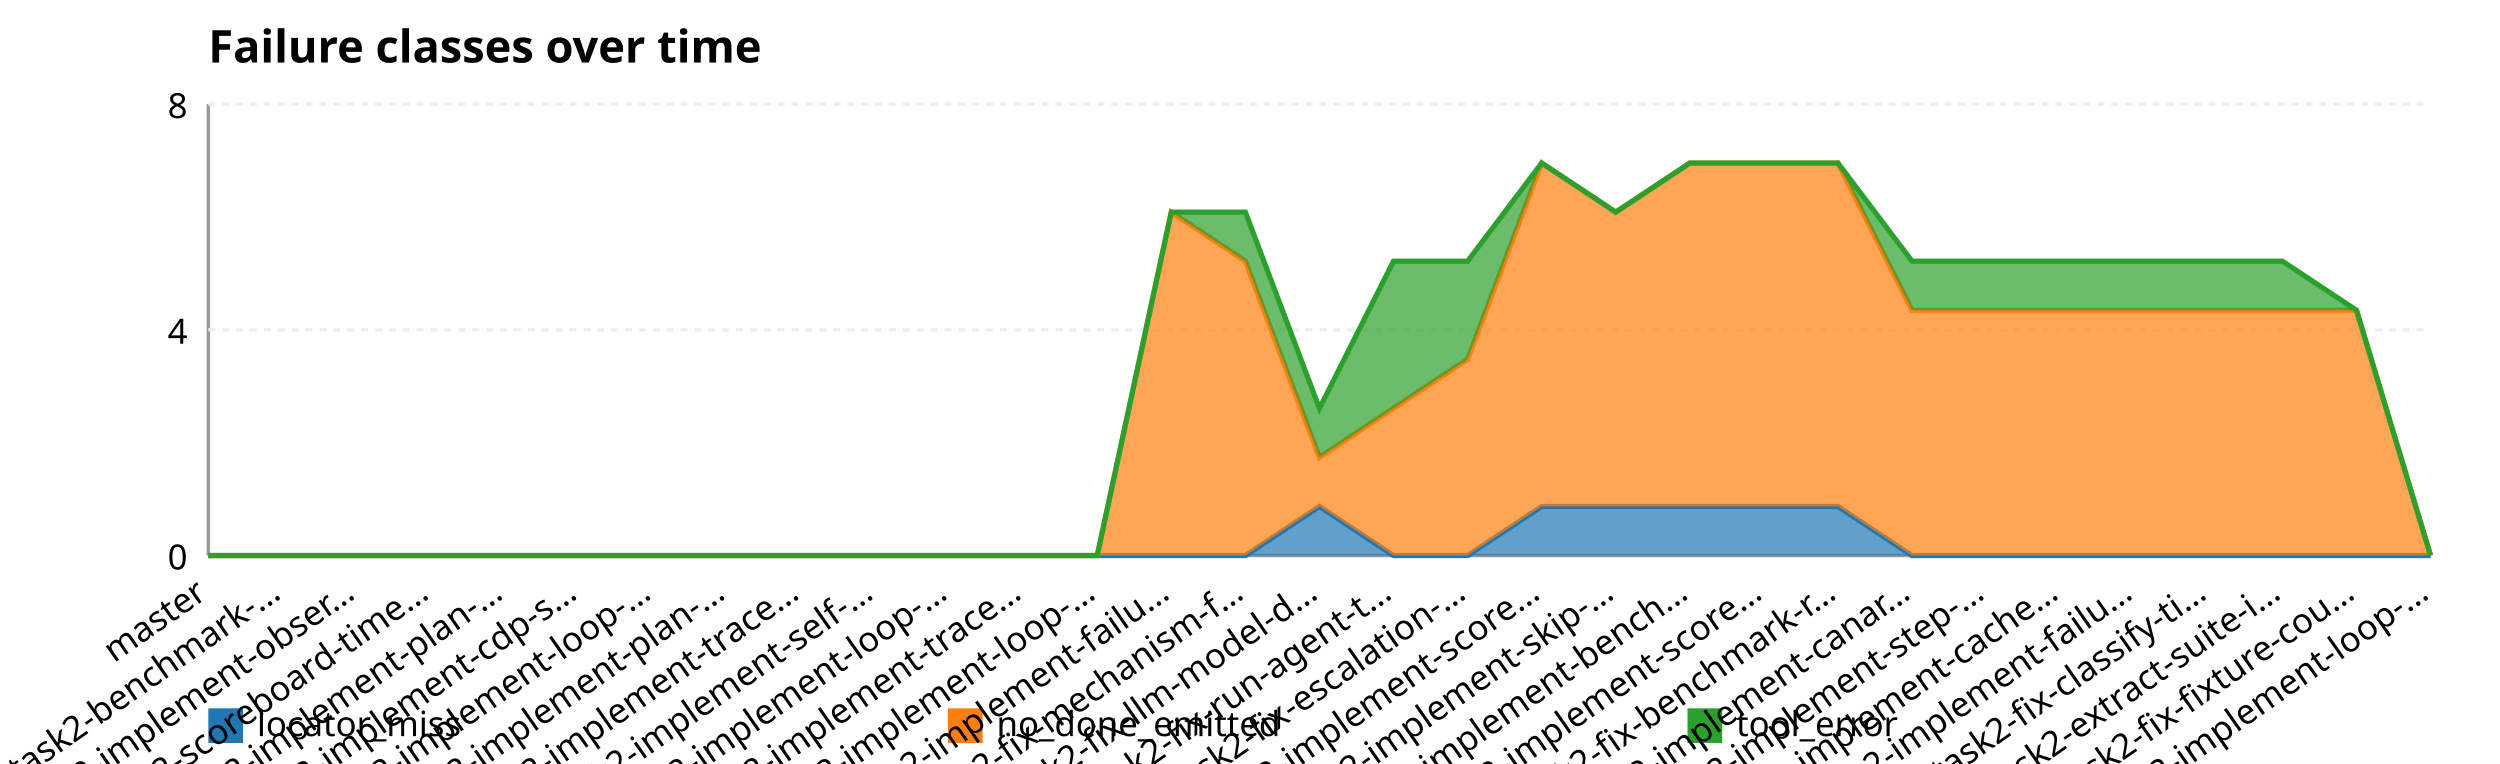
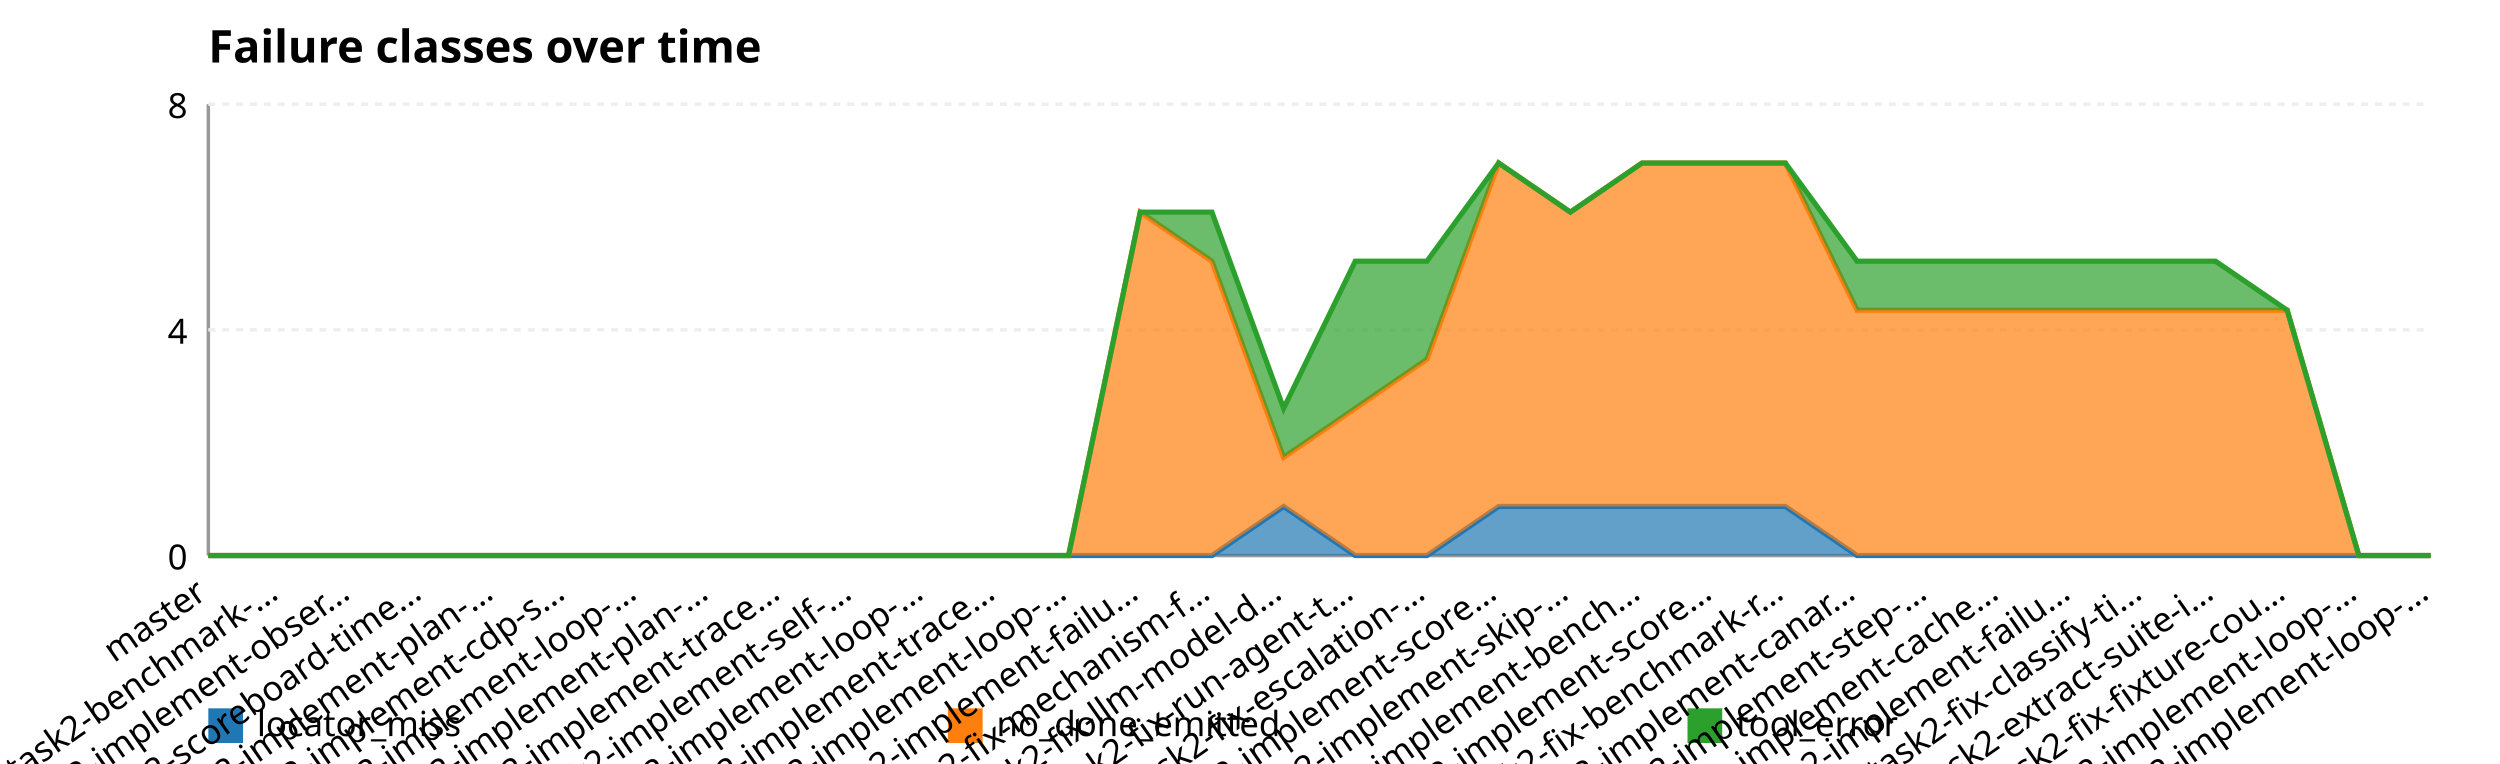
<svg xmlns="http://www.w3.org/2000/svg" viewBox="0 0 720 220" width="720" height="220" font-family="sans-serif">
  <rect width="100%" height="100%" fill="#fff" />
  <text x="60" y="18" font-size="13" font-weight="600">Failure classes over time</text>
  <line x1="60" y1="30" x2="60" y2="160" stroke="#999" />
  <line x1="60" y1="160" x2="700" y2="160" stroke="#999" />
  <text x="54" y="164.0" font-size="10" text-anchor="end" fill="#000">0</text>
  <text x="54" y="99.0" font-size="10" text-anchor="end" fill="#000">4</text>
  <line x1="60" y1="95.0" x2="700" y2="95.0" stroke="#eee" stroke-dasharray="2,2" />
  <text x="54" y="34.0" font-size="10" text-anchor="end" fill="#000">8</text>
  <line x1="60" y1="30.0" x2="700" y2="30.0" stroke="#eee" stroke-dasharray="2,2" />
-   <polygon points="60.00,160.00 81.33,160.00 102.67,160.00 124.00,160.00 145.33,160.00 166.67,160.00 188.00,160.00 209.33,160.00 230.67,160.00 252.00,160.00 273.33,160.00 294.67,160.00 316.00,160.00 337.33,160.00 358.67,160.00 380.00,145.87 401.33,160.00 422.67,160.00 444.00,145.87 465.33,145.87 486.67,145.87 508.00,145.87 529.33,145.87 550.67,160.00 572.00,160.00 593.33,160.00 614.67,160.00 636.00,160.00 657.33,160.00 678.67,160.00 700.00,160.00 700.00,160.00 678.67,160.00 657.33,160.00 636.00,160.00 614.67,160.00 593.33,160.00 572.00,160.00 550.67,160.00 529.33,160.00 508.00,160.00 486.67,160.00 465.33,160.00 444.00,160.00 422.67,160.00 401.33,160.00 380.00,160.00 358.67,160.00 337.33,160.00 316.00,160.00 294.67,160.00 273.33,160.00 252.00,160.00 230.67,160.00 209.33,160.00 188.00,160.00 166.67,160.00 145.33,160.00 124.00,160.00 102.67,160.00 81.33,160.00 60.00,160.00" fill="#1f77b4" opacity="0.7" />
-   <polyline points="60.00,160.00 81.33,160.00 102.67,160.00 124.00,160.00 145.33,160.00 166.67,160.00 188.00,160.00 209.33,160.00 230.67,160.00 252.00,160.00 273.33,160.00 294.67,160.00 316.00,160.00 337.33,160.00 358.67,160.00 380.00,145.87 401.33,160.00 422.67,160.00 444.00,145.87 465.33,145.87 486.67,145.87 508.00,145.87 529.33,145.87 550.67,160.00 572.00,160.00 593.33,160.00 614.67,160.00 636.00,160.00 657.33,160.00 678.67,160.00 700.00,160.00" fill="none" stroke="#1f77b4" stroke-width="1.5" />
-   <polygon points="60.00,160.00 81.33,160.00 102.67,160.00 124.00,160.00 145.33,160.00 166.67,160.00 188.00,160.00 209.33,160.00 230.67,160.00 252.00,160.00 273.33,160.00 294.67,160.00 316.00,160.00 337.33,61.09 358.67,75.22 380.00,131.74 401.33,117.61 422.67,103.48 444.00,46.96 465.33,61.09 486.67,46.96 508.00,46.96 529.33,46.96 550.67,89.35 572.00,89.35 593.33,89.35 614.67,89.35 636.00,89.35 657.33,89.35 678.67,89.35 700.00,160.00 700.00,160.00 678.67,160.00 657.33,160.00 636.00,160.00 614.67,160.00 593.33,160.00 572.00,160.00 550.67,160.00 529.33,145.87 508.00,145.87 486.67,145.87 465.33,145.87 444.00,145.87 422.67,160.00 401.33,160.00 380.00,145.87 358.67,160.00 337.33,160.00 316.00,160.00 294.67,160.00 273.33,160.00 252.00,160.00 230.67,160.00 209.33,160.00 188.00,160.00 166.67,160.00 145.33,160.00 124.00,160.00 102.67,160.00 81.33,160.00 60.00,160.00" fill="#ff7f0e" opacity="0.7" />
-   <polyline points="60.00,160.00 81.33,160.00 102.67,160.00 124.00,160.00 145.33,160.00 166.67,160.00 188.00,160.00 209.33,160.00 230.67,160.00 252.00,160.00 273.33,160.00 294.67,160.00 316.00,160.00 337.33,61.09 358.67,75.22 380.00,131.74 401.33,117.61 422.67,103.48 444.00,46.96 465.33,61.09 486.67,46.96 508.00,46.96 529.33,46.96 550.67,89.35 572.00,89.35 593.33,89.35 614.67,89.35 636.00,89.35 657.33,89.35 678.67,89.35 700.00,160.00" fill="none" stroke="#ff7f0e" stroke-width="1.5" />
-   <polygon points="60.00,160.00 81.33,160.00 102.67,160.00 124.00,160.00 145.33,160.00 166.67,160.00 188.00,160.00 209.33,160.00 230.67,160.00 252.00,160.00 273.33,160.00 294.67,160.00 316.00,160.00 337.33,61.09 358.67,61.09 380.00,117.61 401.33,75.22 422.67,75.22 444.00,46.96 465.33,61.09 486.67,46.96 508.00,46.96 529.33,46.96 550.67,75.22 572.00,75.22 593.33,75.22 614.67,75.22 636.00,75.22 657.33,75.22 678.67,89.35 700.00,160.00 700.00,160.00 678.67,89.35 657.33,89.35 636.00,89.35 614.67,89.35 593.33,89.35 572.00,89.35 550.67,89.35 529.33,46.96 508.00,46.96 486.67,46.96 465.33,61.09 444.00,46.96 422.67,103.48 401.33,117.61 380.00,131.74 358.67,75.22 337.33,61.09 316.00,160.00 294.67,160.00 273.33,160.00 252.00,160.00 230.67,160.00 209.33,160.00 188.00,160.00 166.67,160.00 145.33,160.00 124.00,160.00 102.67,160.00 81.33,160.00 60.00,160.00" fill="#2ca02c" opacity="0.7" />
-   <polyline points="60.00,160.00 81.33,160.00 102.67,160.00 124.00,160.00 145.33,160.00 166.67,160.00 188.00,160.00 209.33,160.00 230.67,160.00 252.00,160.00 273.33,160.00 294.67,160.00 316.00,160.00 337.33,61.09 358.67,61.09 380.00,117.61 401.33,75.22 422.67,75.22 444.00,46.96 465.33,61.09 486.67,46.96 508.00,46.96 529.33,46.96 550.67,75.22 572.00,75.22 593.33,75.22 614.67,75.22 636.00,75.22 657.33,75.22 678.67,89.35 700.00,160.00" fill="none" stroke="#2ca02c" stroke-width="1.5" />
+   <polygon points="60.00,160.00 80.65,160.00 101.29,160.00 121.94,160.00 142.58,160.00 163.23,160.00 183.87,160.00 204.52,160.00 225.16,160.00 245.81,160.00 266.45,160.00 287.10,160.00 307.74,160.00 328.39,160.00 349.03,160.00 369.68,145.87 390.32,160.00 410.97,160.00 431.61,145.87 452.26,145.87 472.90,145.87 493.55,145.87 514.19,145.87 534.84,160.00 555.48,160.00 576.13,160.00 596.77,160.00 617.42,160.00 638.06,160.00 658.71,160.00 679.35,160.00 700.00,160.00 700.00,160.00 679.35,160.00 658.71,160.00 638.06,160.00 617.42,160.00 596.77,160.00 576.13,160.00 555.48,160.00 534.84,160.00 514.19,160.00 493.55,160.00 472.90,160.00 452.26,160.00 431.61,160.00 410.97,160.00 390.32,160.00 369.68,160.00 349.03,160.00 328.39,160.00 307.74,160.00 287.10,160.00 266.45,160.00 245.81,160.00 225.16,160.00 204.52,160.00 183.87,160.00 163.23,160.00 142.58,160.00 121.94,160.00 101.29,160.00 80.65,160.00 60.00,160.00" fill="#1f77b4" opacity="0.7" />
+   <polyline points="60.00,160.00 80.65,160.00 101.29,160.00 121.94,160.00 142.58,160.00 163.23,160.00 183.87,160.00 204.52,160.00 225.16,160.00 245.81,160.00 266.45,160.00 287.10,160.00 307.74,160.00 328.39,160.00 349.03,160.00 369.68,145.87 390.32,160.00 410.97,160.00 431.61,145.87 452.26,145.87 472.90,145.87 493.55,145.87 514.19,145.87 534.84,160.00 555.48,160.00 576.13,160.00 596.77,160.00 617.42,160.00 638.06,160.00 658.71,160.00 679.35,160.00 700.00,160.00" fill="none" stroke="#1f77b4" stroke-width="1.5" />
+   <polygon points="60.00,160.00 80.65,160.00 101.29,160.00 121.94,160.00 142.58,160.00 163.23,160.00 183.87,160.00 204.52,160.00 225.16,160.00 245.81,160.00 266.45,160.00 287.10,160.00 307.74,160.00 328.39,61.09 349.03,75.22 369.68,131.74 390.32,117.61 410.97,103.48 431.61,46.96 452.26,61.09 472.90,46.96 493.55,46.96 514.19,46.96 534.84,89.35 555.48,89.35 576.13,89.35 596.77,89.35 617.42,89.35 638.06,89.35 658.71,89.35 679.35,160.00 700.00,160.00 700.00,160.00 679.35,160.00 658.71,160.00 638.06,160.00 617.42,160.00 596.77,160.00 576.13,160.00 555.48,160.00 534.84,160.00 514.19,145.87 493.55,145.87 472.90,145.87 452.26,145.87 431.61,145.87 410.97,160.00 390.32,160.00 369.68,145.87 349.03,160.00 328.39,160.00 307.74,160.00 287.10,160.00 266.45,160.00 245.81,160.00 225.16,160.00 204.52,160.00 183.87,160.00 163.23,160.00 142.58,160.00 121.94,160.00 101.29,160.00 80.65,160.00 60.00,160.00" fill="#ff7f0e" opacity="0.7" />
+   <polyline points="60.00,160.00 80.65,160.00 101.29,160.00 121.94,160.00 142.58,160.00 163.23,160.00 183.87,160.00 204.52,160.00 225.16,160.00 245.81,160.00 266.45,160.00 287.10,160.00 307.74,160.00 328.39,61.09 349.03,75.22 369.68,131.74 390.32,117.61 410.97,103.48 431.61,46.96 452.26,61.09 472.90,46.96 493.55,46.96 514.19,46.96 534.84,89.35 555.48,89.35 576.13,89.35 596.77,89.35 617.42,89.35 638.06,89.35 658.71,89.35 679.35,160.00 700.00,160.00" fill="none" stroke="#ff7f0e" stroke-width="1.5" />
+   <polygon points="60.00,160.00 80.65,160.00 101.29,160.00 121.94,160.00 142.58,160.00 163.23,160.00 183.87,160.00 204.52,160.00 225.16,160.00 245.81,160.00 266.45,160.00 287.10,160.00 307.74,160.00 328.39,61.09 349.03,61.09 369.68,117.61 390.32,75.22 410.97,75.22 431.61,46.96 452.26,61.09 472.90,46.96 493.55,46.96 514.19,46.96 534.84,75.22 555.48,75.22 576.13,75.22 596.77,75.22 617.42,75.22 638.06,75.22 658.71,89.35 679.35,160.00 700.00,160.00 700.00,160.00 679.35,160.00 658.71,89.35 638.06,89.35 617.42,89.35 596.77,89.35 576.13,89.35 555.48,89.35 534.84,89.35 514.19,46.96 493.55,46.96 472.90,46.96 452.26,61.09 431.61,46.96 410.97,103.48 390.32,117.61 369.68,131.74 349.03,75.22 328.39,61.09 307.74,160.00 287.10,160.00 266.45,160.00 245.81,160.00 225.16,160.00 204.52,160.00 183.87,160.00 163.23,160.00 142.58,160.00 121.94,160.00 101.29,160.00 80.65,160.00 60.00,160.00" fill="#2ca02c" opacity="0.7" />
+   <polyline points="60.00,160.00 80.65,160.00 101.29,160.00 121.94,160.00 142.58,160.00 163.23,160.00 183.87,160.00 204.52,160.00 225.16,160.00 245.81,160.00 266.45,160.00 287.10,160.00 307.74,160.00 328.39,61.09 349.03,61.09 369.68,117.61 390.32,75.22 410.97,75.22 431.61,46.96 452.26,61.09 472.90,46.96 493.55,46.96 514.19,46.96 534.84,75.22 555.48,75.22 576.13,75.22 596.77,75.22 617.42,75.22 638.06,75.22 658.71,89.35 679.35,160.00 700.00,160.00" fill="none" stroke="#2ca02c" stroke-width="1.5" />
  <rect x="60" y="204" width="10" height="10" fill="#1f77b4" />
  <text x="74" y="212" font-size="10" fill="#000">locator_miss</text>
  <rect x="273" y="204" width="10" height="10" fill="#ff7f0e" />
  <text x="287" y="212" font-size="10" fill="#000">no_done_emitted</text>
  <rect x="486" y="204" width="10" height="10" fill="#2ca02c" />
  <text x="500" y="212" font-size="10" fill="#000">tool_error</text>
  <text x="60.00" y="172" font-size="10" fill="#000" text-anchor="end" transform="rotate(-35 60.00 172)">master</text>
-   <text x="81.33" y="172" font-size="10" fill="#000" text-anchor="end" transform="rotate(-35 81.33 172)">feat-task2-benchmark-…</text>
-   <text x="102.67" y="172" font-size="10" fill="#000" text-anchor="end" transform="rotate(-35 102.67 172)">task2-implement-obser…</text>
-   <text x="124.00" y="172" font-size="10" fill="#000" text-anchor="end" transform="rotate(-35 124.00 172)">task2-scoreboard-time…</text>
-   <text x="145.33" y="172" font-size="10" fill="#000" text-anchor="end" transform="rotate(-35 145.33 172)">task2-implement-plan-…</text>
-   <text x="166.67" y="172" font-size="10" fill="#000" text-anchor="end" transform="rotate(-35 166.67 172)">task2-implement-cdp-s…</text>
-   <text x="188.00" y="172" font-size="10" fill="#000" text-anchor="end" transform="rotate(-35 188.00 172)">task2-implement-loop-…</text>
-   <text x="209.33" y="172" font-size="10" fill="#000" text-anchor="end" transform="rotate(-35 209.33 172)">task2-implement-plan-…</text>
-   <text x="230.67" y="172" font-size="10" fill="#000" text-anchor="end" transform="rotate(-35 230.67 172)">task2-implement-trace…</text>
-   <text x="252.00" y="172" font-size="10" fill="#000" text-anchor="end" transform="rotate(-35 252.00 172)">task2-implement-self-…</text>
-   <text x="273.33" y="172" font-size="10" fill="#000" text-anchor="end" transform="rotate(-35 273.33 172)">task2-implement-loop-…</text>
-   <text x="294.67" y="172" font-size="10" fill="#000" text-anchor="end" transform="rotate(-35 294.67 172)">task2-implement-trace…</text>
-   <text x="316.00" y="172" font-size="10" fill="#000" text-anchor="end" transform="rotate(-35 316.00 172)">task2-implement-loop-…</text>
-   <text x="337.33" y="172" font-size="10" fill="#000" text-anchor="end" transform="rotate(-35 337.33 172)">task2-implement-failu…</text>
-   <text x="358.67" y="172" font-size="10" fill="#000" text-anchor="end" transform="rotate(-35 358.67 172)">task2-fix-mechanism-f…</text>
-   <text x="380.00" y="172" font-size="10" fill="#000" text-anchor="end" transform="rotate(-35 380.00 172)">task2-fix-llm-model-d…</text>
-   <text x="401.33" y="172" font-size="10" fill="#000" text-anchor="end" transform="rotate(-35 401.33 172)">task2-fix-run-agent-t…</text>
-   <text x="422.67" y="172" font-size="10" fill="#000" text-anchor="end" transform="rotate(-35 422.67 172)">task2-fix-escalation-…</text>
-   <text x="444.00" y="172" font-size="10" fill="#000" text-anchor="end" transform="rotate(-35 444.00 172)">task2-implement-score…</text>
-   <text x="465.33" y="172" font-size="10" fill="#000" text-anchor="end" transform="rotate(-35 465.33 172)">task2-implement-skip-…</text>
-   <text x="486.67" y="172" font-size="10" fill="#000" text-anchor="end" transform="rotate(-35 486.67 172)">task2-implement-bench…</text>
-   <text x="508.00" y="172" font-size="10" fill="#000" text-anchor="end" transform="rotate(-35 508.00 172)">task2-implement-score…</text>
-   <text x="529.33" y="172" font-size="10" fill="#000" text-anchor="end" transform="rotate(-35 529.33 172)">task2-fix-benchmark-r…</text>
-   <text x="550.67" y="172" font-size="10" fill="#000" text-anchor="end" transform="rotate(-35 550.67 172)">task2-implement-canar…</text>
-   <text x="572.00" y="172" font-size="10" fill="#000" text-anchor="end" transform="rotate(-35 572.00 172)">task2-implement-step-…</text>
-   <text x="593.33" y="172" font-size="10" fill="#000" text-anchor="end" transform="rotate(-35 593.33 172)">task2-implement-cache…</text>
-   <text x="614.67" y="172" font-size="10" fill="#000" text-anchor="end" transform="rotate(-35 614.67 172)">task2-implement-failu…</text>
-   <text x="636.00" y="172" font-size="10" fill="#000" text-anchor="end" transform="rotate(-35 636.00 172)">task2-fix-classify-ti…</text>
-   <text x="657.33" y="172" font-size="10" fill="#000" text-anchor="end" transform="rotate(-35 657.33 172)">task2-extract-suite-i…</text>
-   <text x="678.67" y="172" font-size="10" fill="#000" text-anchor="end" transform="rotate(-35 678.67 172)">task2-fix-fixture-cou…</text>
+   <text x="80.65" y="172" font-size="10" fill="#000" text-anchor="end" transform="rotate(-35 80.65 172)">feat-task2-benchmark-…</text>
+   <text x="101.29" y="172" font-size="10" fill="#000" text-anchor="end" transform="rotate(-35 101.29 172)">task2-implement-obser…</text>
+   <text x="121.94" y="172" font-size="10" fill="#000" text-anchor="end" transform="rotate(-35 121.94 172)">task2-scoreboard-time…</text>
+   <text x="142.58" y="172" font-size="10" fill="#000" text-anchor="end" transform="rotate(-35 142.58 172)">task2-implement-plan-…</text>
+   <text x="163.23" y="172" font-size="10" fill="#000" text-anchor="end" transform="rotate(-35 163.23 172)">task2-implement-cdp-s…</text>
+   <text x="183.87" y="172" font-size="10" fill="#000" text-anchor="end" transform="rotate(-35 183.87 172)">task2-implement-loop-…</text>
+   <text x="204.52" y="172" font-size="10" fill="#000" text-anchor="end" transform="rotate(-35 204.52 172)">task2-implement-plan-…</text>
+   <text x="225.16" y="172" font-size="10" fill="#000" text-anchor="end" transform="rotate(-35 225.16 172)">task2-implement-trace…</text>
+   <text x="245.81" y="172" font-size="10" fill="#000" text-anchor="end" transform="rotate(-35 245.81 172)">task2-implement-self-…</text>
+   <text x="266.45" y="172" font-size="10" fill="#000" text-anchor="end" transform="rotate(-35 266.45 172)">task2-implement-loop-…</text>
+   <text x="287.10" y="172" font-size="10" fill="#000" text-anchor="end" transform="rotate(-35 287.10 172)">task2-implement-trace…</text>
+   <text x="307.74" y="172" font-size="10" fill="#000" text-anchor="end" transform="rotate(-35 307.74 172)">task2-implement-loop-…</text>
+   <text x="328.39" y="172" font-size="10" fill="#000" text-anchor="end" transform="rotate(-35 328.39 172)">task2-implement-failu…</text>
+   <text x="349.03" y="172" font-size="10" fill="#000" text-anchor="end" transform="rotate(-35 349.03 172)">task2-fix-mechanism-f…</text>
+   <text x="369.68" y="172" font-size="10" fill="#000" text-anchor="end" transform="rotate(-35 369.68 172)">task2-fix-llm-model-d…</text>
+   <text x="390.32" y="172" font-size="10" fill="#000" text-anchor="end" transform="rotate(-35 390.32 172)">task2-fix-run-agent-t…</text>
+   <text x="410.97" y="172" font-size="10" fill="#000" text-anchor="end" transform="rotate(-35 410.97 172)">task2-fix-escalation-…</text>
+   <text x="431.61" y="172" font-size="10" fill="#000" text-anchor="end" transform="rotate(-35 431.61 172)">task2-implement-score…</text>
+   <text x="452.26" y="172" font-size="10" fill="#000" text-anchor="end" transform="rotate(-35 452.26 172)">task2-implement-skip-…</text>
+   <text x="472.90" y="172" font-size="10" fill="#000" text-anchor="end" transform="rotate(-35 472.90 172)">task2-implement-bench…</text>
+   <text x="493.55" y="172" font-size="10" fill="#000" text-anchor="end" transform="rotate(-35 493.55 172)">task2-implement-score…</text>
+   <text x="514.19" y="172" font-size="10" fill="#000" text-anchor="end" transform="rotate(-35 514.19 172)">task2-fix-benchmark-r…</text>
+   <text x="534.84" y="172" font-size="10" fill="#000" text-anchor="end" transform="rotate(-35 534.84 172)">task2-implement-canar…</text>
+   <text x="555.48" y="172" font-size="10" fill="#000" text-anchor="end" transform="rotate(-35 555.48 172)">task2-implement-step-…</text>
+   <text x="576.13" y="172" font-size="10" fill="#000" text-anchor="end" transform="rotate(-35 576.13 172)">task2-implement-cache…</text>
+   <text x="596.77" y="172" font-size="10" fill="#000" text-anchor="end" transform="rotate(-35 596.77 172)">task2-implement-failu…</text>
+   <text x="617.42" y="172" font-size="10" fill="#000" text-anchor="end" transform="rotate(-35 617.42 172)">task2-fix-classify-ti…</text>
+   <text x="638.06" y="172" font-size="10" fill="#000" text-anchor="end" transform="rotate(-35 638.06 172)">task2-extract-suite-i…</text>
+   <text x="658.71" y="172" font-size="10" fill="#000" text-anchor="end" transform="rotate(-35 658.71 172)">task2-fix-fixture-cou…</text>
+   <text x="679.35" y="172" font-size="10" fill="#000" text-anchor="end" transform="rotate(-35 679.35 172)">task2-implement-loop-…</text>
  <text x="700.00" y="172" font-size="10" fill="#000" text-anchor="end" transform="rotate(-35 700.00 172)">task2-implement-loop-…</text>
</svg>
